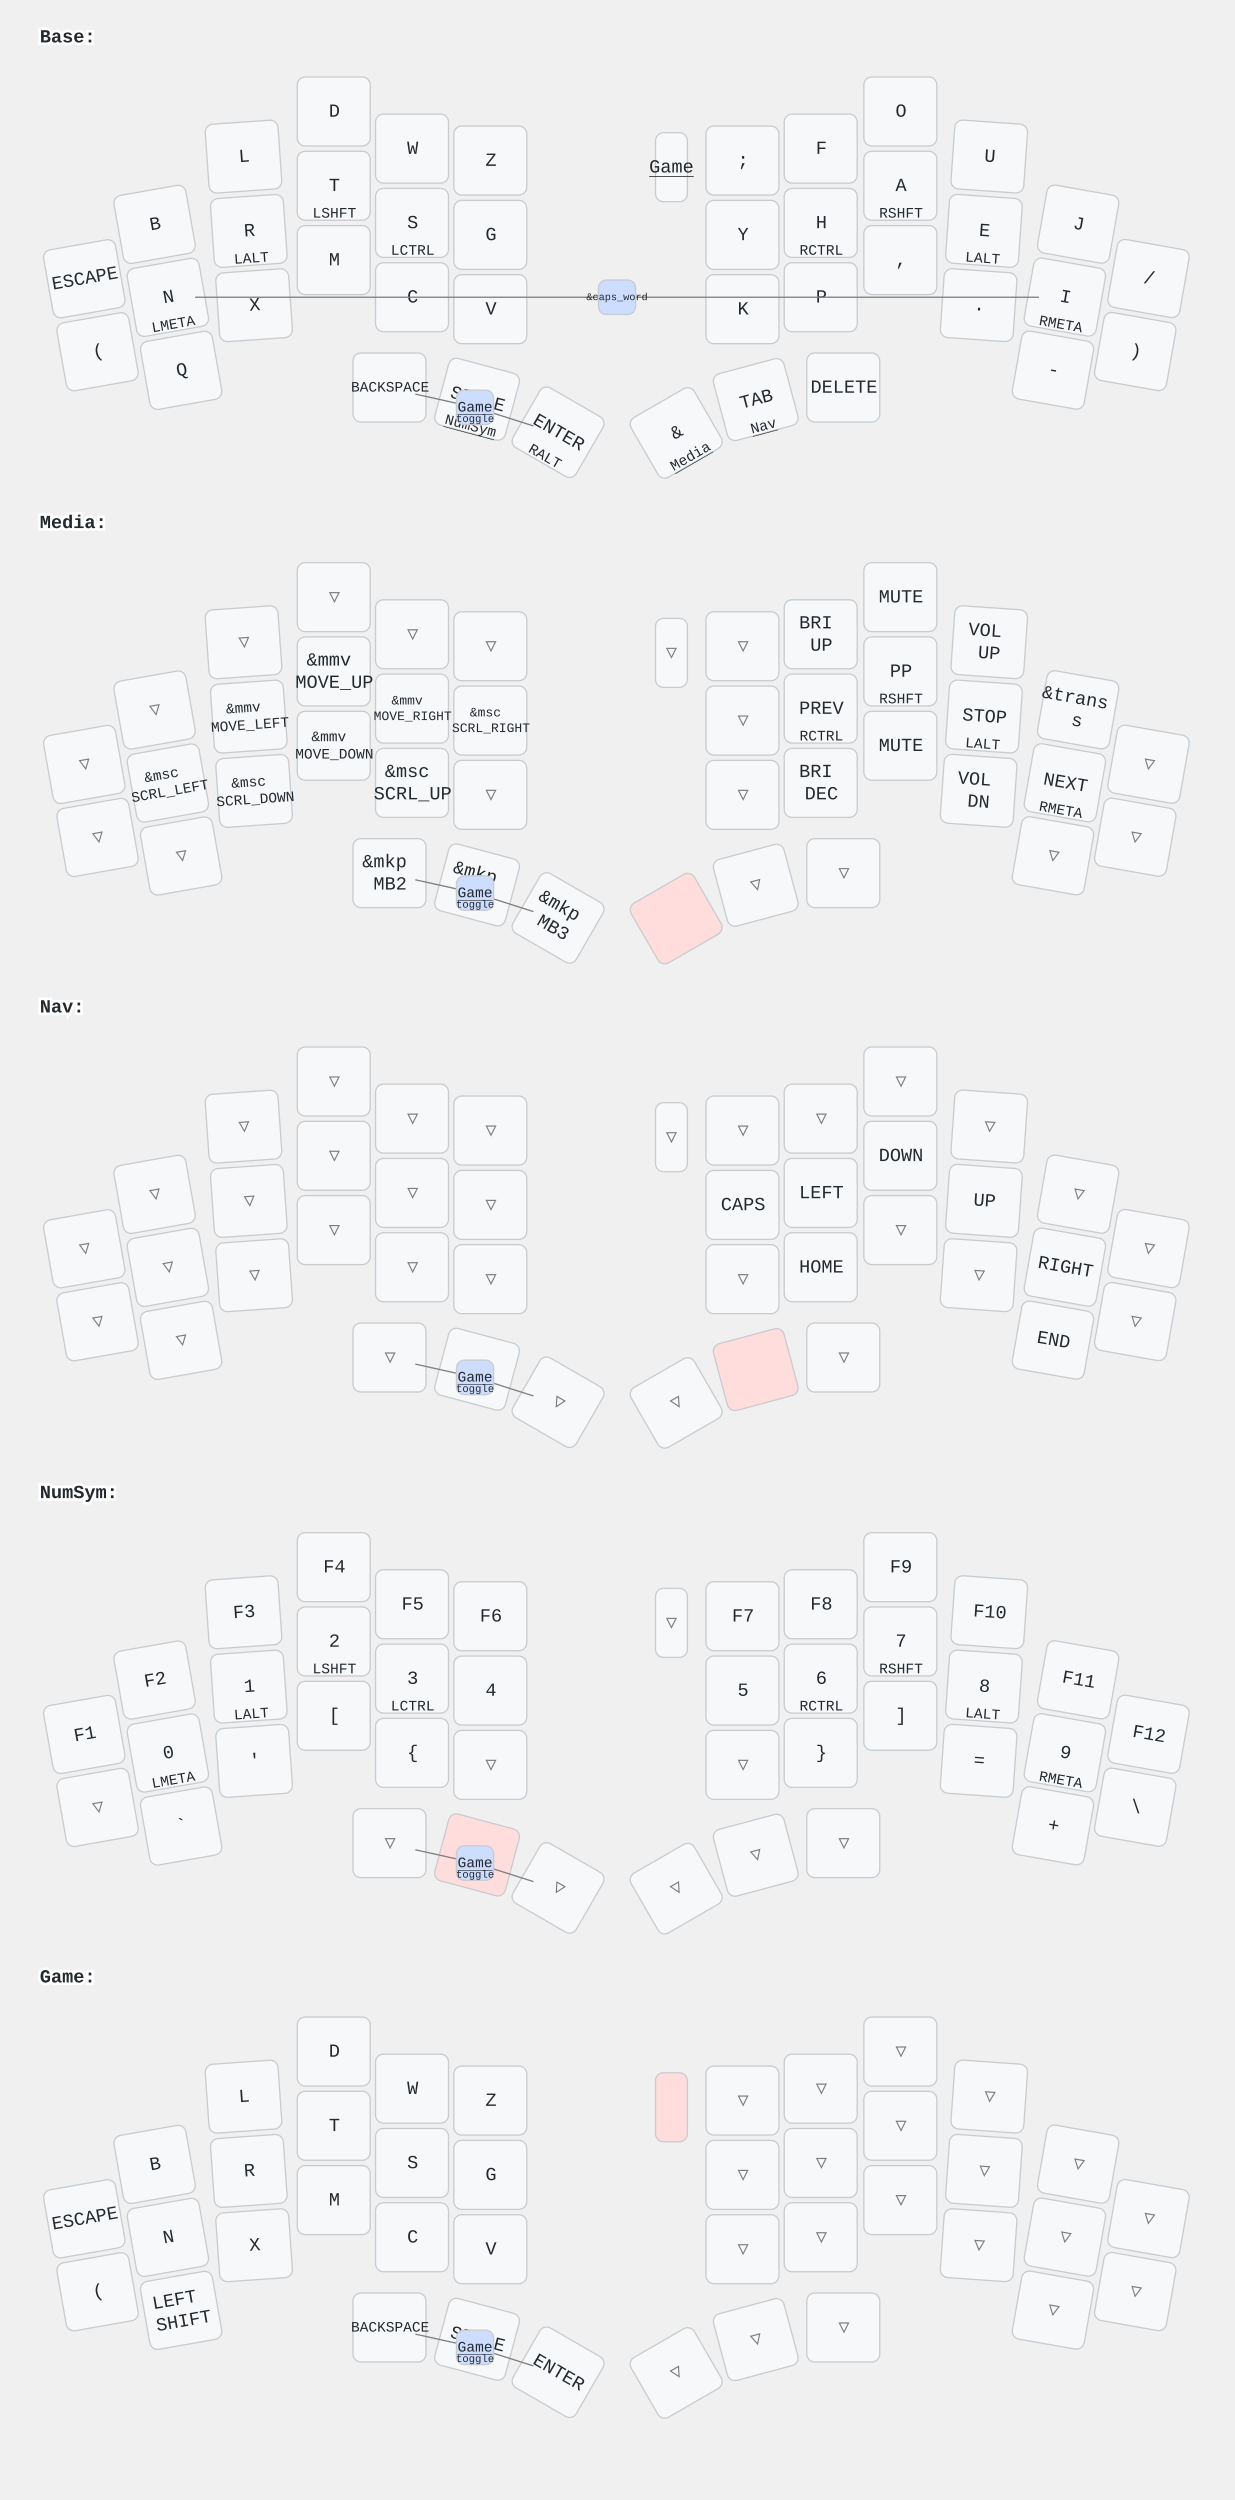
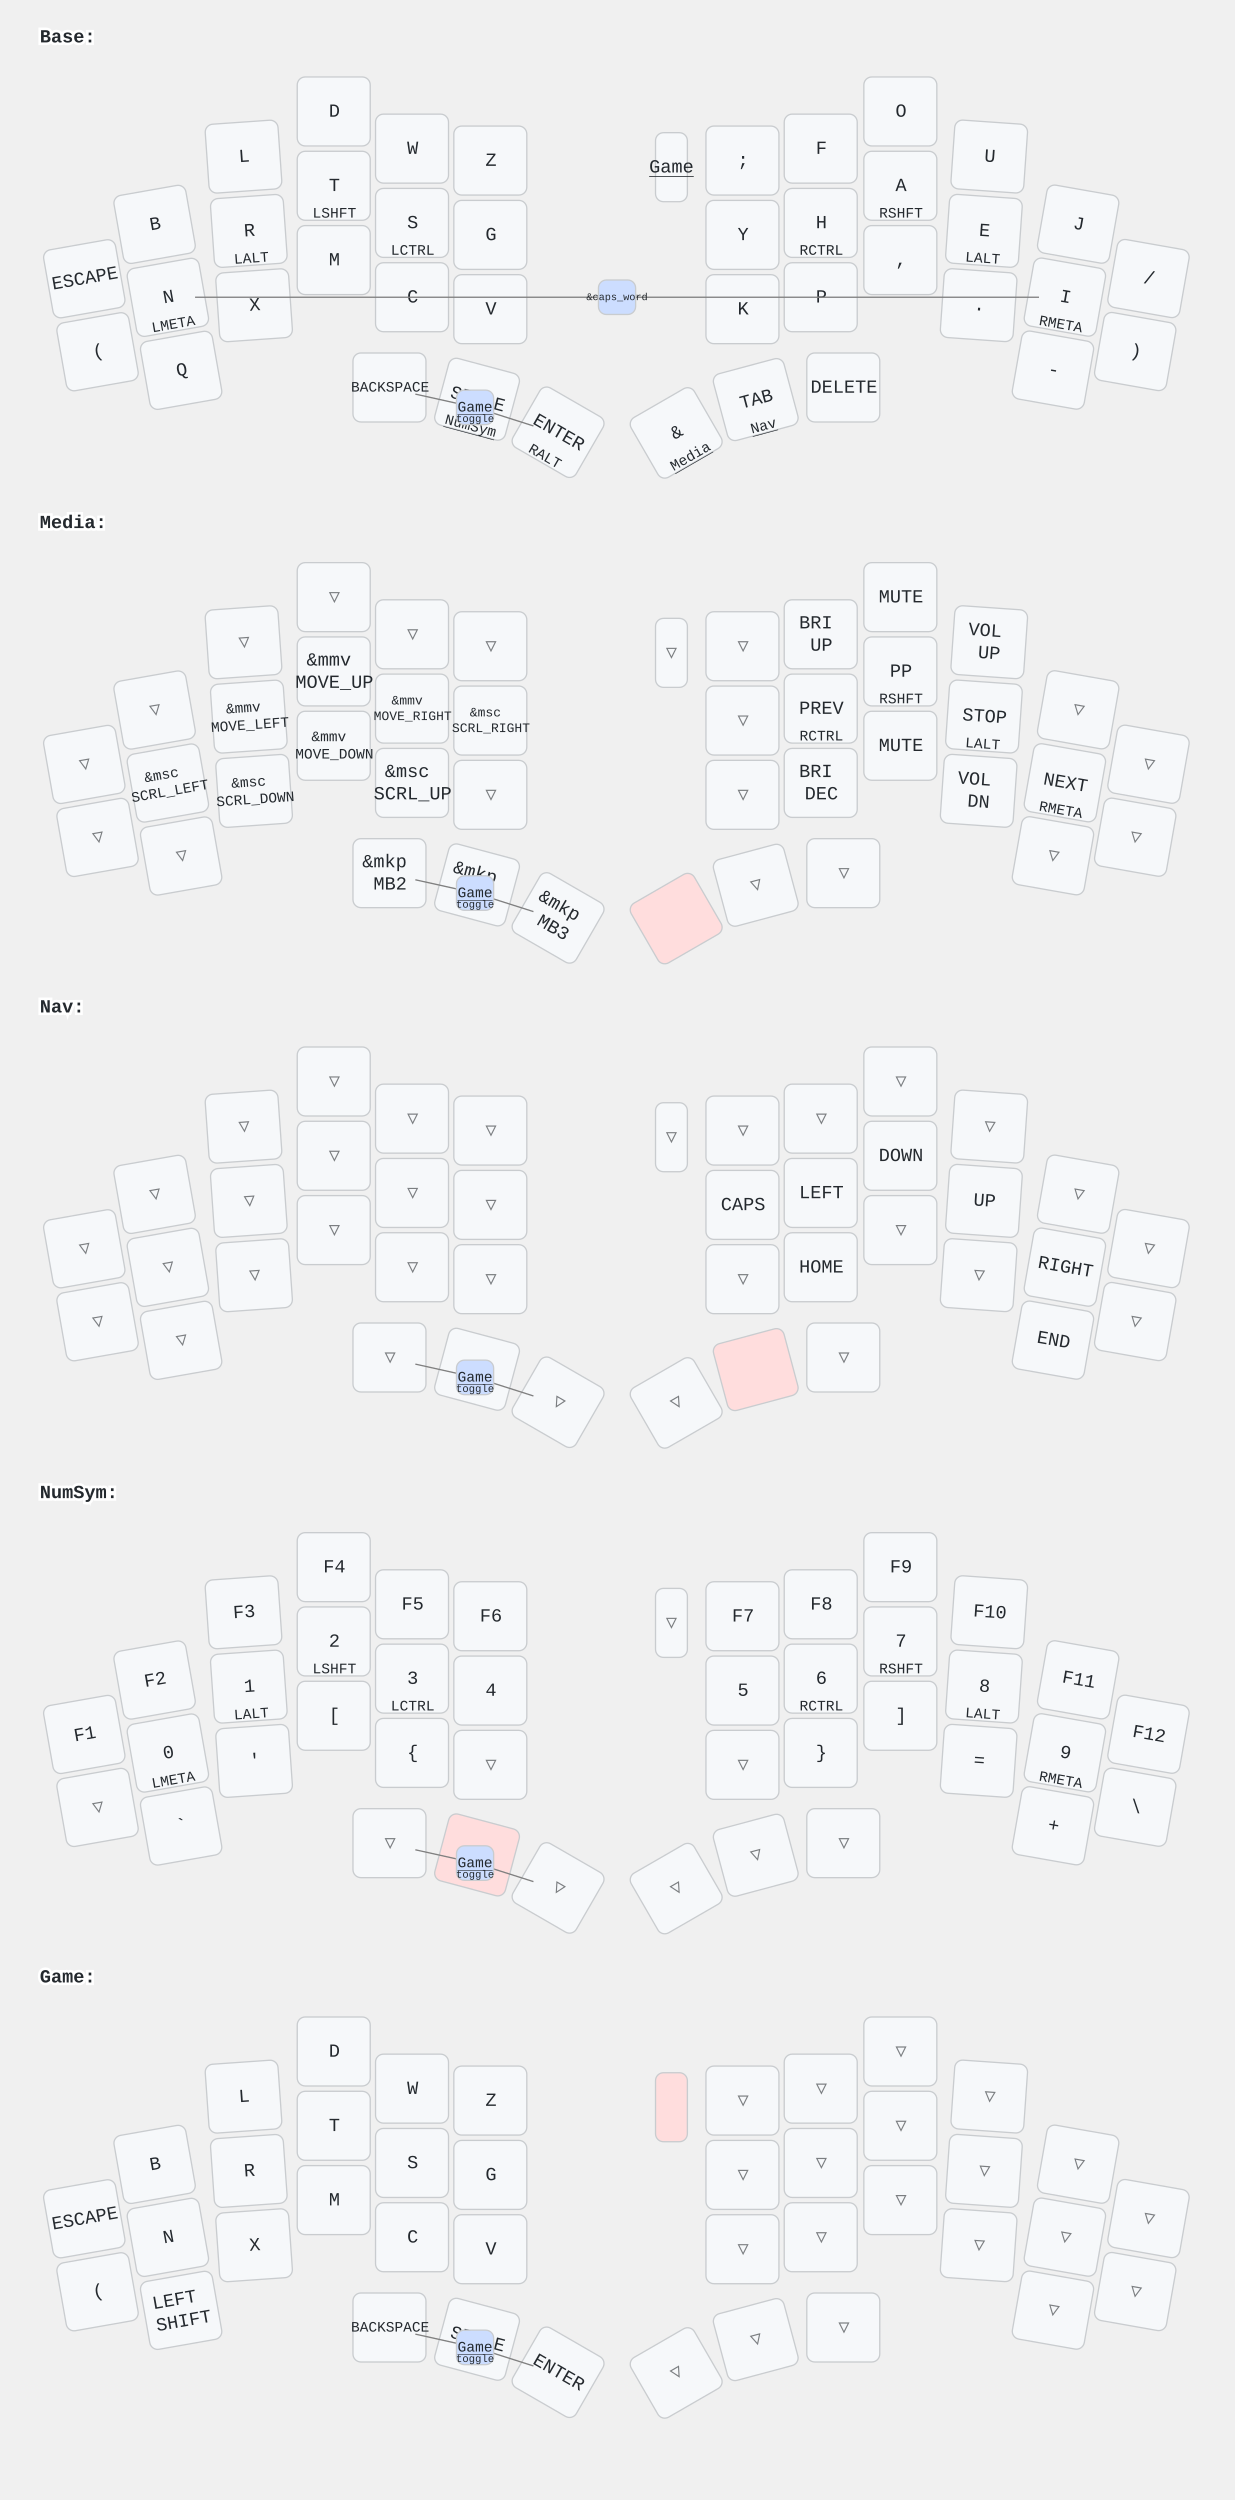
<svg xmlns="http://www.w3.org/2000/svg" width="930" height="1884" viewBox="0 0 930 1884" class="keymap">
  <style>/* inherit to force styles through use tags */
svg path {
    fill: inherit;
}

/* font and background color specifications */
svg.keymap {
    font-family: SFMono-Regular,Consolas,Liberation Mono,Menlo,monospace;
    font-size: 14px;
    font-kerning: normal;
    text-rendering: optimizeLegibility;
    fill: #24292e;
}

/* default key styling */
rect.key {
    fill: #f6f8fa;
}

rect.key, rect.combo {
    stroke: #c9cccf;
    stroke-width: 1;
}

/* default key side styling, only used is draw_key_sides is set */
rect.side {
    filter: brightness(90%);
}

/* color accent for combo boxes */
rect.combo, rect.combo-separate {
    fill: #cdf;
}

/* color accent for held keys */
rect.held, rect.combo.held {
    fill: #fdd;
}

/* color accent for ghost (optional) keys */
rect.ghost, rect.combo.ghost {
    stroke-dasharray: 4, 4;
    stroke-width: 2;
}

text {
    text-anchor: middle;
    dominant-baseline: middle;
}

/* styling for layer labels */
text.label {
    font-weight: bold;
    text-anchor: start;
    stroke: white;
    stroke-width: 4;
    paint-order: stroke;
}

/* styling for optional footer */
text.footer {
    text-anchor: end;
    dominant-baseline: auto;
    stroke: white;
    stroke-width: 4;
    paint-order: stroke;
}

/* styling for combo tap, and key non-tap label text */
text.combo, text.hold, text.shifted, text.left, text.right, text.tl, text.tr, text.bl, text.br {
    font-size: 11px;
}

text.hold, text.bl, text.br {
    text-anchor: middle;
    dominant-baseline: auto;
}

text.shifted, text.tl, text.tr {
    text-anchor: middle;
    dominant-baseline: hanging;
}

text.left, text.tl, text.bl {
    text-anchor: start;
}

text.right, text.tr, text.br {
    text-anchor: end;
}

text.layer-activator {
    text-decoration: underline;
}

/* styling for hold/shifted label text in combo box */
text.combo.hold, text.combo.shifted, text.combo.left, text.combo.right {
    font-size: 8px;
}

/* lighter symbol for transparent keys */
text.trans {
    fill: #7b7e81;
}

/* styling for combo dendrons */
path.combo {
    stroke-width: 1;
    stroke: gray;
    fill: none;
}

/* Start Tabler Icons Cleanup */
/* cannot use height/width with glyphs */
.icon-tabler &gt; path {
    fill: inherit;
    stroke: inherit;
    stroke-width: 2;
}
/* hide tabler's default box */
.icon-tabler &gt; path[stroke="none"][fill="none"] {
    visibility: hidden;
}
/* End Tabler Icons Cleanup */
</style>
  <g transform="translate(30, 0)" class="layer-Base">
    <text x="0" y="28" class="label" id="Base">Base:</text>
    <g transform="translate(0, 56)">
      <g transform="translate(87, 113) rotate(-10.0)" class="key keypos-0">
        <rect rx="6" ry="6" x="-28" y="-26" width="55" height="52" class="key" />
        <text x="0" y="0" class="key tap">B</text>
      </g>
      <g transform="translate(154, 62) rotate(-4.0)" class="key keypos-1">
        <rect rx="6" ry="6" x="-28" y="-26" width="55" height="52" class="key" />
        <text x="0" y="0" class="key tap">L</text>
      </g>
      <g transform="translate(222, 28)" class="key keypos-2">
        <rect rx="6" ry="6" x="-28" y="-26" width="55" height="52" class="key" />
        <text x="0" y="0" class="key tap">D</text>
      </g>
      <g transform="translate(281, 56)" class="key keypos-3">
        <rect rx="6" ry="6" x="-28" y="-26" width="55" height="52" class="key" />
        <text x="0" y="0" class="key tap">W</text>
      </g>
      <g transform="translate(340, 65)" class="key keypos-4">
        <rect rx="6" ry="6" x="-28" y="-26" width="55" height="52" class="key" />
        <text x="0" y="0" class="key tap">Z</text>
      </g>
      <g transform="translate(530, 65)" class="key keypos-5">
        <rect rx="6" ry="6" x="-28" y="-26" width="55" height="52" class="key" />
        <text x="0" y="0" class="key tap">;</text>
      </g>
      <g transform="translate(589, 56)" class="key keypos-6">
        <rect rx="6" ry="6" x="-28" y="-26" width="55" height="52" class="key" />
        <text x="0" y="0" class="key tap">F</text>
      </g>
      <g transform="translate(649, 28)" class="key keypos-7">
        <rect rx="6" ry="6" x="-28" y="-26" width="55" height="52" class="key" />
        <text x="0" y="0" class="key tap">O</text>
      </g>
      <g transform="translate(716, 62) rotate(4.0)" class="key keypos-8">
        <rect rx="6" ry="6" x="-28" y="-26" width="55" height="52" class="key" />
        <text x="0" y="0" class="key tap">U</text>
      </g>
      <g transform="translate(783, 113) rotate(10.0)" class="key keypos-9">
        <rect rx="6" ry="6" x="-28" y="-26" width="55" height="52" class="key" />
        <text x="0" y="0" class="key tap">J</text>
      </g>
      <g transform="translate(476, 70)" class="key keypos-10">
        <rect rx="6" ry="6" x="-12" y="-26" width="24" height="52" class="key" />
        <a href="#Game">
          <text x="0" y="0" class="key tap layer-activator">Game</text>
        </a>
      </g>
      <g transform="translate(34, 154) rotate(-10.0)" class="key keypos-11">
        <rect rx="6" ry="6" x="-28" y="-26" width="55" height="52" class="key" />
        <text x="0" y="0" class="key tap">ESCAPE</text>
      </g>
      <g transform="translate(97, 168) rotate(-10.0)" class="key keypos-12">
        <rect rx="6" ry="6" x="-28" y="-26" width="55" height="52" class="key" />
        <text x="0" y="0" class="key tap">N</text>
        <text x="0" y="24" class="key hold">LMETA</text>
      </g>
      <g transform="translate(158, 118) rotate(-4.0)" class="key keypos-13">
        <rect rx="6" ry="6" x="-28" y="-26" width="55" height="52" class="key" />
        <text x="0" y="0" class="key tap">R</text>
        <text x="0" y="24" class="key hold">LALT</text>
      </g>
      <g transform="translate(222, 84)" class="key keypos-14">
        <rect rx="6" ry="6" x="-28" y="-26" width="55" height="52" class="key" />
        <text x="0" y="0" class="key tap">T</text>
        <text x="0" y="24" class="key hold">LSHFT</text>
      </g>
      <g transform="translate(281, 112)" class="key keypos-15">
        <rect rx="6" ry="6" x="-28" y="-26" width="55" height="52" class="key" />
        <text x="0" y="0" class="key tap">S</text>
        <text x="0" y="24" class="key hold">LCTRL</text>
      </g>
      <g transform="translate(340, 121)" class="key keypos-16">
        <rect rx="6" ry="6" x="-28" y="-26" width="55" height="52" class="key" />
        <text x="0" y="0" class="key tap">G</text>
      </g>
      <g transform="translate(530, 121)" class="key keypos-17">
        <rect rx="6" ry="6" x="-28" y="-26" width="55" height="52" class="key" />
        <text x="0" y="0" class="key tap">Y</text>
      </g>
      <g transform="translate(589, 112)" class="key keypos-18">
        <rect rx="6" ry="6" x="-28" y="-26" width="55" height="52" class="key" />
        <text x="0" y="0" class="key tap">H</text>
        <text x="0" y="24" class="key hold">RCTRL</text>
      </g>
      <g transform="translate(649, 84)" class="key keypos-19">
        <rect rx="6" ry="6" x="-28" y="-26" width="55" height="52" class="key" />
        <text x="0" y="0" class="key tap">A</text>
        <text x="0" y="24" class="key hold">RSHFT</text>
      </g>
      <g transform="translate(712, 118) rotate(4.0)" class="key keypos-20">
        <rect rx="6" ry="6" x="-28" y="-26" width="55" height="52" class="key" />
        <text x="0" y="0" class="key tap">E</text>
        <text x="0" y="24" class="key hold">LALT</text>
      </g>
      <g transform="translate(773, 168) rotate(10.0)" class="key keypos-21">
        <rect rx="6" ry="6" x="-28" y="-26" width="55" height="52" class="key" />
        <text x="0" y="0" class="key tap">I</text>
        <text x="0" y="24" class="key hold">RMETA</text>
      </g>
      <g transform="translate(836, 154) rotate(10.0)" class="key keypos-22">
        <rect rx="6" ry="6" x="-28" y="-26" width="55" height="52" class="key" />
        <text x="0" y="0" class="key tap">/</text>
      </g>
      <g transform="translate(44, 209) rotate(-10.0)" class="key keypos-23">
        <rect rx="6" ry="6" x="-28" y="-26" width="55" height="52" class="key" />
        <text x="0" y="0" class="key tap">(</text>
      </g>
      <g transform="translate(107, 223) rotate(-10.0)" class="key keypos-24">
        <rect rx="6" ry="6" x="-28" y="-26" width="55" height="52" class="key" />
        <text x="0" y="0" class="key tap">Q</text>
      </g>
      <g transform="translate(162, 174) rotate(-4.0)" class="key keypos-25">
        <rect rx="6" ry="6" x="-28" y="-26" width="55" height="52" class="key" />
        <text x="0" y="0" class="key tap">X</text>
      </g>
      <g transform="translate(222, 140)" class="key keypos-26">
        <rect rx="6" ry="6" x="-28" y="-26" width="55" height="52" class="key" />
        <text x="0" y="0" class="key tap">M</text>
      </g>
      <g transform="translate(281, 168)" class="key keypos-27">
        <rect rx="6" ry="6" x="-28" y="-26" width="55" height="52" class="key" />
        <text x="0" y="0" class="key tap">C</text>
      </g>
      <g transform="translate(340, 177)" class="key keypos-28">
        <rect rx="6" ry="6" x="-28" y="-26" width="55" height="52" class="key" />
        <text x="0" y="0" class="key tap">V</text>
      </g>
      <g transform="translate(530, 177)" class="key keypos-29">
        <rect rx="6" ry="6" x="-28" y="-26" width="55" height="52" class="key" />
        <text x="0" y="0" class="key tap">K</text>
      </g>
      <g transform="translate(589, 168)" class="key keypos-30">
        <rect rx="6" ry="6" x="-28" y="-26" width="55" height="52" class="key" />
        <text x="0" y="0" class="key tap">P</text>
      </g>
      <g transform="translate(649, 140)" class="key keypos-31">
        <rect rx="6" ry="6" x="-28" y="-26" width="55" height="52" class="key" />
        <text x="0" y="0" class="key tap">,</text>
      </g>
      <g transform="translate(708, 174) rotate(4.0)" class="key keypos-32">
        <rect rx="6" ry="6" x="-28" y="-26" width="55" height="52" class="key" />
        <text x="0" y="0" class="key tap">.</text>
      </g>
      <g transform="translate(764, 223) rotate(10.0)" class="key keypos-33">
        <rect rx="6" ry="6" x="-28" y="-26" width="55" height="52" class="key" />
        <text x="0" y="0" class="key tap">-</text>
      </g>
      <g transform="translate(826, 209) rotate(10.0)" class="key keypos-34">
        <rect rx="6" ry="6" x="-28" y="-26" width="55" height="52" class="key" />
        <text x="0" y="0" class="key tap">)</text>
      </g>
      <g transform="translate(264, 236)" class="key keypos-35">
        <rect rx="6" ry="6" x="-28" y="-26" width="55" height="52" class="key" />
        <text x="0" y="0" class="key tap">
          <tspan style="font-size: 78%">BACKSPACE</tspan>
        </text>
      </g>
      <g transform="translate(330, 245) rotate(15.0)" class="key keypos-36">
        <rect rx="6" ry="6" x="-28" y="-26" width="55" height="52" class="key" />
        <text x="0" y="0" class="key tap">SPACE</text>
        <a href="#NumSym">
          <text x="0" y="24" class="key hold layer-activator">NumSym</text>
        </a>
      </g>
      <g transform="translate(391, 270) rotate(30.0)" class="key keypos-37">
        <rect rx="6" ry="6" x="-28" y="-26" width="55" height="52" class="key" />
        <text x="0" y="0" class="key tap">ENTER</text>
        <text x="0" y="24" class="key hold">RALT</text>
      </g>
      <g transform="translate(480, 270) rotate(-30.0)" class="key keypos-38">
        <rect rx="6" ry="6" x="-28" y="-26" width="55" height="52" class="key" />
        <text x="0" y="0" class="key tap">&amp;</text>
        <a href="#Media">
          <text x="0" y="24" class="key hold layer-activator">Media</text>
        </a>
      </g>
      <g transform="translate(540, 245) rotate(-15.0)" class="key keypos-39">
        <rect rx="6" ry="6" x="-28" y="-26" width="55" height="52" class="key" />
        <text x="0" y="0" class="key tap">TAB</text>
        <a href="#Nav">
          <text x="0" y="24" class="key hold layer-activator">Nav</text>
        </a>
      </g>
      <g transform="translate(606, 236)" class="key keypos-40">
        <rect rx="6" ry="6" x="-28" y="-26" width="55" height="52" class="key" />
        <text x="0" y="0" class="key tap">DELETE</text>
      </g>
      <g class="combo combopos-0">
        <path d="M435,168 l-318,0" class="combo" />
        <path d="M435,168 l318,0" class="combo" />
        <rect rx="6" ry="6" x="421" y="155" width="28" height="26" class="combo" />
        <text x="435" y="168" class="combo tap">
          <tspan style="font-size: 70%">&amp;caps_word</tspan>
        </text>
      </g>
      <g class="combo combopos-1">
        <path d="M328,251 l-45,-10" class="combo" />
        <path d="M328,251 l44,14" class="combo" />
        <rect rx="6" ry="6" x="314" y="238" width="28" height="26" class="combo" />
        <a href="#Game">
          <text x="328" y="251" class="combo tap layer-activator">Game</text>
        </a>
        <text x="328" y="262" class="combo hold">toggle</text>
      </g>
    </g>
  </g>
  <g transform="translate(30, 366)" class="layer-Media">
    <text x="0" y="28" class="label" id="Media">Media:</text>
    <g transform="translate(0, 56)">
      <g transform="translate(87, 113) rotate(-10.0)" class="key trans keypos-0">
        <rect rx="6" ry="6" x="-28" y="-26" width="55" height="52" class="key trans" />
        <text x="0" y="0" class="key trans tap">▽</text>
      </g>
      <g transform="translate(154, 62) rotate(-4.0)" class="key trans keypos-1">
        <rect rx="6" ry="6" x="-28" y="-26" width="55" height="52" class="key trans" />
        <text x="0" y="0" class="key trans tap">▽</text>
      </g>
      <g transform="translate(222, 28)" class="key trans keypos-2">
        <rect rx="6" ry="6" x="-28" y="-26" width="55" height="52" class="key trans" />
        <text x="0" y="0" class="key trans tap">▽</text>
      </g>
      <g transform="translate(281, 56)" class="key trans keypos-3">
        <rect rx="6" ry="6" x="-28" y="-26" width="55" height="52" class="key trans" />
        <text x="0" y="0" class="key trans tap">▽</text>
      </g>
      <g transform="translate(340, 65)" class="key trans keypos-4">
        <rect rx="6" ry="6" x="-28" y="-26" width="55" height="52" class="key trans" />
        <text x="0" y="0" class="key trans tap">▽</text>
      </g>
      <g transform="translate(530, 65)" class="key trans keypos-5">
        <rect rx="6" ry="6" x="-28" y="-26" width="55" height="52" class="key trans" />
        <text x="0" y="0" class="key trans tap">▽</text>
      </g>
      <g transform="translate(589, 56)" class="key keypos-6">
        <rect rx="6" ry="6" x="-28" y="-26" width="55" height="52" class="key" />
        <text x="0" y="0" class="key tap">
          <tspan x="0" dy="-0.6em">BRI</tspan>
          <tspan x="0" dy="1.2em">UP</tspan>
        </text>
      </g>
      <g transform="translate(649, 28)" class="key keypos-7">
        <rect rx="6" ry="6" x="-28" y="-26" width="55" height="52" class="key" />
        <text x="0" y="0" class="key tap">MUTE</text>
      </g>
      <g transform="translate(716, 62) rotate(4.0)" class="key keypos-8">
        <rect rx="6" ry="6" x="-28" y="-26" width="55" height="52" class="key" />
        <text x="0" y="0" class="key tap">
          <tspan x="0" dy="-0.6em">VOL</tspan>
          <tspan x="0" dy="1.2em">UP</tspan>
        </text>
      </g>
-       <g transform="translate(783, 113) rotate(10.0)" class="key keypos-9">
-         <rect rx="6" ry="6" x="-28" y="-26" width="55" height="52" class="key" />
-         <text x="0" y="0" class="key tap">
-           <tspan x="0" dy="-0.6em">&amp;trans</tspan>
-           <tspan x="0" dy="1.2em">s</tspan>
-         </text>
+       <g transform="translate(783, 113) rotate(10.0)" class="key trans keypos-9">
+         <rect rx="6" ry="6" x="-28" y="-26" width="55" height="52" class="key trans" />
+         <text x="0" y="0" class="key trans tap">▽</text>
      </g>
      <g transform="translate(476, 70)" class="key trans keypos-10">
        <rect rx="6" ry="6" x="-12" y="-26" width="24" height="52" class="key trans" />
        <text x="0" y="0" class="key trans tap">▽</text>
      </g>
      <g transform="translate(34, 154) rotate(-10.0)" class="key trans keypos-11">
        <rect rx="6" ry="6" x="-28" y="-26" width="55" height="52" class="key trans" />
        <text x="0" y="0" class="key trans tap">▽</text>
      </g>
      <g transform="translate(97, 168) rotate(-10.0)" class="key keypos-12">
        <rect rx="6" ry="6" x="-28" y="-26" width="55" height="52" class="key" />
        <text x="0" y="0" class="key tap">
          <tspan x="0" dy="-0.6em" style="font-size: 78%">&amp;msc</tspan>
          <tspan x="0" dy="1.2em" style="font-size: 78%">SCRL_LEFT</tspan>
        </text>
      </g>
      <g transform="translate(158, 118) rotate(-4.0)" class="key keypos-13">
        <rect rx="6" ry="6" x="-28" y="-26" width="55" height="52" class="key" />
        <text x="0" y="0" class="key tap">
          <tspan x="0" dy="-0.6em" style="font-size: 78%">&amp;mmv</tspan>
          <tspan x="0" dy="1.2em" style="font-size: 78%">MOVE_LEFT</tspan>
        </text>
      </g>
      <g transform="translate(222, 84)" class="key keypos-14">
        <rect rx="6" ry="6" x="-28" y="-26" width="55" height="52" class="key" />
        <text x="0" y="0" class="key tap">
          <tspan x="0" dy="-0.6em">&amp;mmv</tspan>
          <tspan x="0" dy="1.2em">MOVE_UP</tspan>
        </text>
      </g>
      <g transform="translate(281, 112)" class="key keypos-15">
        <rect rx="6" ry="6" x="-28" y="-26" width="55" height="52" class="key" />
        <text x="0" y="0" class="key tap">
          <tspan x="0" dy="-0.6em" style="font-size: 70%">&amp;mmv</tspan>
          <tspan x="0" dy="1.2em" style="font-size: 70%">MOVE_RIGHT</tspan>
        </text>
      </g>
      <g transform="translate(340, 121)" class="key keypos-16">
        <rect rx="6" ry="6" x="-28" y="-26" width="55" height="52" class="key" />
        <text x="0" y="0" class="key tap">
          <tspan x="0" dy="-0.6em" style="font-size: 70%">&amp;msc</tspan>
          <tspan x="0" dy="1.2em" style="font-size: 70%">SCRL_RIGHT</tspan>
        </text>
      </g>
      <g transform="translate(530, 121)" class="key trans keypos-17">
        <rect rx="6" ry="6" x="-28" y="-26" width="55" height="52" class="key trans" />
        <text x="0" y="0" class="key trans tap">▽</text>
      </g>
      <g transform="translate(589, 112)" class="key keypos-18">
        <rect rx="6" ry="6" x="-28" y="-26" width="55" height="52" class="key" />
        <text x="0" y="0" class="key tap">PREV</text>
        <text x="0" y="24" class="key hold">RCTRL</text>
      </g>
      <g transform="translate(649, 84)" class="key keypos-19">
        <rect rx="6" ry="6" x="-28" y="-26" width="55" height="52" class="key" />
        <text x="0" y="0" class="key tap">PP</text>
        <text x="0" y="24" class="key hold">RSHFT</text>
      </g>
      <g transform="translate(712, 118) rotate(4.0)" class="key keypos-20">
        <rect rx="6" ry="6" x="-28" y="-26" width="55" height="52" class="key" />
        <text x="0" y="0" class="key tap">STOP</text>
        <text x="0" y="24" class="key hold">LALT</text>
      </g>
      <g transform="translate(773, 168) rotate(10.0)" class="key keypos-21">
        <rect rx="6" ry="6" x="-28" y="-26" width="55" height="52" class="key" />
        <text x="0" y="0" class="key tap">NEXT</text>
        <text x="0" y="24" class="key hold">RMETA</text>
      </g>
      <g transform="translate(836, 154) rotate(10.0)" class="key trans keypos-22">
        <rect rx="6" ry="6" x="-28" y="-26" width="55" height="52" class="key trans" />
        <text x="0" y="0" class="key trans tap">▽</text>
      </g>
      <g transform="translate(44, 209) rotate(-10.0)" class="key trans keypos-23">
        <rect rx="6" ry="6" x="-28" y="-26" width="55" height="52" class="key trans" />
        <text x="0" y="0" class="key trans tap">▽</text>
      </g>
      <g transform="translate(107, 223) rotate(-10.0)" class="key trans keypos-24">
        <rect rx="6" ry="6" x="-28" y="-26" width="55" height="52" class="key trans" />
        <text x="0" y="0" class="key trans tap">▽</text>
      </g>
      <g transform="translate(162, 174) rotate(-4.0)" class="key keypos-25">
        <rect rx="6" ry="6" x="-28" y="-26" width="55" height="52" class="key" />
        <text x="0" y="0" class="key tap">
          <tspan x="0" dy="-0.6em" style="font-size: 78%">&amp;msc</tspan>
          <tspan x="0" dy="1.2em" style="font-size: 78%">SCRL_DOWN</tspan>
        </text>
      </g>
      <g transform="translate(222, 140)" class="key keypos-26">
        <rect rx="6" ry="6" x="-28" y="-26" width="55" height="52" class="key" />
        <text x="0" y="0" class="key tap">
          <tspan x="0" dy="-0.6em" style="font-size: 78%">&amp;mmv</tspan>
          <tspan x="0" dy="1.2em" style="font-size: 78%">MOVE_DOWN</tspan>
        </text>
      </g>
      <g transform="translate(281, 168)" class="key keypos-27">
        <rect rx="6" ry="6" x="-28" y="-26" width="55" height="52" class="key" />
        <text x="0" y="0" class="key tap">
          <tspan x="0" dy="-0.6em">&amp;msc</tspan>
          <tspan x="0" dy="1.2em">SCRL_UP</tspan>
        </text>
      </g>
      <g transform="translate(340, 177)" class="key trans keypos-28">
        <rect rx="6" ry="6" x="-28" y="-26" width="55" height="52" class="key trans" />
        <text x="0" y="0" class="key trans tap">▽</text>
      </g>
      <g transform="translate(530, 177)" class="key trans keypos-29">
        <rect rx="6" ry="6" x="-28" y="-26" width="55" height="52" class="key trans" />
        <text x="0" y="0" class="key trans tap">▽</text>
      </g>
      <g transform="translate(589, 168)" class="key keypos-30">
        <rect rx="6" ry="6" x="-28" y="-26" width="55" height="52" class="key" />
        <text x="0" y="0" class="key tap">
          <tspan x="0" dy="-0.6em">BRI</tspan>
          <tspan x="0" dy="1.2em">DEC</tspan>
        </text>
      </g>
      <g transform="translate(649, 140)" class="key keypos-31">
        <rect rx="6" ry="6" x="-28" y="-26" width="55" height="52" class="key" />
        <text x="0" y="0" class="key tap">MUTE</text>
      </g>
      <g transform="translate(708, 174) rotate(4.0)" class="key keypos-32">
        <rect rx="6" ry="6" x="-28" y="-26" width="55" height="52" class="key" />
        <text x="0" y="0" class="key tap">
          <tspan x="0" dy="-0.6em">VOL</tspan>
          <tspan x="0" dy="1.2em">DN</tspan>
        </text>
      </g>
      <g transform="translate(764, 223) rotate(10.0)" class="key trans keypos-33">
        <rect rx="6" ry="6" x="-28" y="-26" width="55" height="52" class="key trans" />
        <text x="0" y="0" class="key trans tap">▽</text>
      </g>
      <g transform="translate(826, 209) rotate(10.0)" class="key trans keypos-34">
        <rect rx="6" ry="6" x="-28" y="-26" width="55" height="52" class="key trans" />
        <text x="0" y="0" class="key trans tap">▽</text>
      </g>
      <g transform="translate(264, 236)" class="key keypos-35">
        <rect rx="6" ry="6" x="-28" y="-26" width="55" height="52" class="key" />
        <text x="0" y="0" class="key tap">
          <tspan x="0" dy="-0.6em">&amp;mkp</tspan>
          <tspan x="0" dy="1.2em">MB2</tspan>
        </text>
      </g>
      <g transform="translate(330, 245) rotate(15.0)" class="key keypos-36">
        <rect rx="6" ry="6" x="-28" y="-26" width="55" height="52" class="key" />
        <text x="0" y="0" class="key tap">
          <tspan x="0" dy="-0.6em">&amp;mkp</tspan>
          <tspan x="0" dy="1.2em">MB1</tspan>
        </text>
      </g>
      <g transform="translate(391, 270) rotate(30.0)" class="key keypos-37">
        <rect rx="6" ry="6" x="-28" y="-26" width="55" height="52" class="key" />
        <text x="0" y="0" class="key tap">
          <tspan x="0" dy="-0.6em">&amp;mkp</tspan>
          <tspan x="0" dy="1.2em">MB3</tspan>
        </text>
      </g>
      <g transform="translate(480, 270) rotate(-30.0)" class="key held keypos-38">
        <rect rx="6" ry="6" x="-28" y="-26" width="55" height="52" class="key held" />
      </g>
      <g transform="translate(540, 245) rotate(-15.0)" class="key trans keypos-39">
        <rect rx="6" ry="6" x="-28" y="-26" width="55" height="52" class="key trans" />
        <text x="0" y="0" class="key trans tap">▽</text>
      </g>
      <g transform="translate(606, 236)" class="key trans keypos-40">
        <rect rx="6" ry="6" x="-28" y="-26" width="55" height="52" class="key trans" />
        <text x="0" y="0" class="key trans tap">▽</text>
      </g>
      <g class="combo combopos-0">
        <path d="M328,251 l-45,-10" class="combo" />
        <path d="M328,251 l44,14" class="combo" />
        <rect rx="6" ry="6" x="314" y="238" width="28" height="26" class="combo" />
        <a href="#Game">
          <text x="328" y="251" class="combo tap layer-activator">Game</text>
        </a>
        <text x="328" y="262" class="combo hold">toggle</text>
      </g>
    </g>
  </g>
  <g transform="translate(30, 731)" class="layer-Nav">
    <text x="0" y="28" class="label" id="Nav">Nav:</text>
    <g transform="translate(0, 56)">
      <g transform="translate(87, 113) rotate(-10.0)" class="key trans keypos-0">
        <rect rx="6" ry="6" x="-28" y="-26" width="55" height="52" class="key trans" />
        <text x="0" y="0" class="key trans tap">▽</text>
      </g>
      <g transform="translate(154, 62) rotate(-4.0)" class="key trans keypos-1">
        <rect rx="6" ry="6" x="-28" y="-26" width="55" height="52" class="key trans" />
        <text x="0" y="0" class="key trans tap">▽</text>
      </g>
      <g transform="translate(222, 28)" class="key trans keypos-2">
        <rect rx="6" ry="6" x="-28" y="-26" width="55" height="52" class="key trans" />
        <text x="0" y="0" class="key trans tap">▽</text>
      </g>
      <g transform="translate(281, 56)" class="key trans keypos-3">
        <rect rx="6" ry="6" x="-28" y="-26" width="55" height="52" class="key trans" />
        <text x="0" y="0" class="key trans tap">▽</text>
      </g>
      <g transform="translate(340, 65)" class="key trans keypos-4">
        <rect rx="6" ry="6" x="-28" y="-26" width="55" height="52" class="key trans" />
        <text x="0" y="0" class="key trans tap">▽</text>
      </g>
      <g transform="translate(530, 65)" class="key trans keypos-5">
        <rect rx="6" ry="6" x="-28" y="-26" width="55" height="52" class="key trans" />
        <text x="0" y="0" class="key trans tap">▽</text>
      </g>
      <g transform="translate(589, 56)" class="key trans keypos-6">
        <rect rx="6" ry="6" x="-28" y="-26" width="55" height="52" class="key trans" />
        <text x="0" y="0" class="key trans tap">▽</text>
      </g>
      <g transform="translate(649, 28)" class="key trans keypos-7">
        <rect rx="6" ry="6" x="-28" y="-26" width="55" height="52" class="key trans" />
        <text x="0" y="0" class="key trans tap">▽</text>
      </g>
      <g transform="translate(716, 62) rotate(4.0)" class="key trans keypos-8">
        <rect rx="6" ry="6" x="-28" y="-26" width="55" height="52" class="key trans" />
        <text x="0" y="0" class="key trans tap">▽</text>
      </g>
      <g transform="translate(783, 113) rotate(10.0)" class="key trans keypos-9">
        <rect rx="6" ry="6" x="-28" y="-26" width="55" height="52" class="key trans" />
        <text x="0" y="0" class="key trans tap">▽</text>
      </g>
      <g transform="translate(476, 70)" class="key trans keypos-10">
        <rect rx="6" ry="6" x="-12" y="-26" width="24" height="52" class="key trans" />
        <text x="0" y="0" class="key trans tap">▽</text>
      </g>
      <g transform="translate(34, 154) rotate(-10.0)" class="key trans keypos-11">
        <rect rx="6" ry="6" x="-28" y="-26" width="55" height="52" class="key trans" />
        <text x="0" y="0" class="key trans tap">▽</text>
      </g>
      <g transform="translate(97, 168) rotate(-10.0)" class="key trans keypos-12">
        <rect rx="6" ry="6" x="-28" y="-26" width="55" height="52" class="key trans" />
        <text x="0" y="0" class="key trans tap">▽</text>
      </g>
      <g transform="translate(158, 118) rotate(-4.0)" class="key trans keypos-13">
        <rect rx="6" ry="6" x="-28" y="-26" width="55" height="52" class="key trans" />
        <text x="0" y="0" class="key trans tap">▽</text>
      </g>
      <g transform="translate(222, 84)" class="key trans keypos-14">
        <rect rx="6" ry="6" x="-28" y="-26" width="55" height="52" class="key trans" />
        <text x="0" y="0" class="key trans tap">▽</text>
      </g>
      <g transform="translate(281, 112)" class="key trans keypos-15">
        <rect rx="6" ry="6" x="-28" y="-26" width="55" height="52" class="key trans" />
        <text x="0" y="0" class="key trans tap">▽</text>
      </g>
      <g transform="translate(340, 121)" class="key trans keypos-16">
        <rect rx="6" ry="6" x="-28" y="-26" width="55" height="52" class="key trans" />
        <text x="0" y="0" class="key trans tap">▽</text>
      </g>
      <g transform="translate(530, 121)" class="key keypos-17">
        <rect rx="6" ry="6" x="-28" y="-26" width="55" height="52" class="key" />
        <text x="0" y="0" class="key tap">CAPS</text>
      </g>
      <g transform="translate(589, 112)" class="key keypos-18">
        <rect rx="6" ry="6" x="-28" y="-26" width="55" height="52" class="key" />
        <text x="0" y="0" class="key tap">LEFT</text>
      </g>
      <g transform="translate(649, 84)" class="key keypos-19">
        <rect rx="6" ry="6" x="-28" y="-26" width="55" height="52" class="key" />
        <text x="0" y="0" class="key tap">DOWN</text>
      </g>
      <g transform="translate(712, 118) rotate(4.0)" class="key keypos-20">
        <rect rx="6" ry="6" x="-28" y="-26" width="55" height="52" class="key" />
        <text x="0" y="0" class="key tap">UP</text>
      </g>
      <g transform="translate(773, 168) rotate(10.0)" class="key keypos-21">
        <rect rx="6" ry="6" x="-28" y="-26" width="55" height="52" class="key" />
        <text x="0" y="0" class="key tap">RIGHT</text>
      </g>
      <g transform="translate(836, 154) rotate(10.0)" class="key trans keypos-22">
        <rect rx="6" ry="6" x="-28" y="-26" width="55" height="52" class="key trans" />
        <text x="0" y="0" class="key trans tap">▽</text>
      </g>
      <g transform="translate(44, 209) rotate(-10.0)" class="key trans keypos-23">
        <rect rx="6" ry="6" x="-28" y="-26" width="55" height="52" class="key trans" />
        <text x="0" y="0" class="key trans tap">▽</text>
      </g>
      <g transform="translate(107, 223) rotate(-10.0)" class="key trans keypos-24">
        <rect rx="6" ry="6" x="-28" y="-26" width="55" height="52" class="key trans" />
        <text x="0" y="0" class="key trans tap">▽</text>
      </g>
      <g transform="translate(162, 174) rotate(-4.0)" class="key trans keypos-25">
        <rect rx="6" ry="6" x="-28" y="-26" width="55" height="52" class="key trans" />
        <text x="0" y="0" class="key trans tap">▽</text>
      </g>
      <g transform="translate(222, 140)" class="key trans keypos-26">
        <rect rx="6" ry="6" x="-28" y="-26" width="55" height="52" class="key trans" />
        <text x="0" y="0" class="key trans tap">▽</text>
      </g>
      <g transform="translate(281, 168)" class="key trans keypos-27">
        <rect rx="6" ry="6" x="-28" y="-26" width="55" height="52" class="key trans" />
        <text x="0" y="0" class="key trans tap">▽</text>
      </g>
      <g transform="translate(340, 177)" class="key trans keypos-28">
        <rect rx="6" ry="6" x="-28" y="-26" width="55" height="52" class="key trans" />
        <text x="0" y="0" class="key trans tap">▽</text>
      </g>
      <g transform="translate(530, 177)" class="key trans keypos-29">
        <rect rx="6" ry="6" x="-28" y="-26" width="55" height="52" class="key trans" />
        <text x="0" y="0" class="key trans tap">▽</text>
      </g>
      <g transform="translate(589, 168)" class="key keypos-30">
        <rect rx="6" ry="6" x="-28" y="-26" width="55" height="52" class="key" />
        <text x="0" y="0" class="key tap">HOME</text>
      </g>
      <g transform="translate(649, 140)" class="key trans keypos-31">
        <rect rx="6" ry="6" x="-28" y="-26" width="55" height="52" class="key trans" />
        <text x="0" y="0" class="key trans tap">▽</text>
      </g>
      <g transform="translate(708, 174) rotate(4.0)" class="key trans keypos-32">
        <rect rx="6" ry="6" x="-28" y="-26" width="55" height="52" class="key trans" />
        <text x="0" y="0" class="key trans tap">▽</text>
      </g>
      <g transform="translate(764, 223) rotate(10.0)" class="key keypos-33">
        <rect rx="6" ry="6" x="-28" y="-26" width="55" height="52" class="key" />
        <text x="0" y="0" class="key tap">END</text>
      </g>
      <g transform="translate(826, 209) rotate(10.0)" class="key trans keypos-34">
        <rect rx="6" ry="6" x="-28" y="-26" width="55" height="52" class="key trans" />
        <text x="0" y="0" class="key trans tap">▽</text>
      </g>
      <g transform="translate(264, 236)" class="key trans keypos-35">
        <rect rx="6" ry="6" x="-28" y="-26" width="55" height="52" class="key trans" />
        <text x="0" y="0" class="key trans tap">▽</text>
      </g>
      <g transform="translate(330, 245) rotate(15.0)" class="key trans keypos-36">
        <rect rx="6" ry="6" x="-28" y="-26" width="55" height="52" class="key trans" />
        <text x="0" y="0" class="key trans tap">▽</text>
      </g>
      <g transform="translate(391, 270) rotate(30.0)" class="key trans keypos-37">
        <rect rx="6" ry="6" x="-28" y="-26" width="55" height="52" class="key trans" />
        <text x="0" y="0" class="key trans tap">▽</text>
      </g>
      <g transform="translate(480, 270) rotate(-30.0)" class="key trans keypos-38">
        <rect rx="6" ry="6" x="-28" y="-26" width="55" height="52" class="key trans" />
        <text x="0" y="0" class="key trans tap">▽</text>
      </g>
      <g transform="translate(540, 245) rotate(-15.0)" class="key held keypos-39">
        <rect rx="6" ry="6" x="-28" y="-26" width="55" height="52" class="key held" />
      </g>
      <g transform="translate(606, 236)" class="key trans keypos-40">
        <rect rx="6" ry="6" x="-28" y="-26" width="55" height="52" class="key trans" />
        <text x="0" y="0" class="key trans tap">▽</text>
      </g>
      <g class="combo combopos-0">
        <path d="M328,251 l-45,-10" class="combo" />
        <path d="M328,251 l44,14" class="combo" />
        <rect rx="6" ry="6" x="314" y="238" width="28" height="26" class="combo" />
        <a href="#Game">
          <text x="328" y="251" class="combo tap layer-activator">Game</text>
        </a>
        <text x="328" y="262" class="combo hold">toggle</text>
      </g>
    </g>
  </g>
  <g transform="translate(30, 1097)" class="layer-NumSym">
    <text x="0" y="28" class="label" id="NumSym">NumSym:</text>
    <g transform="translate(0, 56)">
      <g transform="translate(87, 113) rotate(-10.0)" class="key keypos-0">
        <rect rx="6" ry="6" x="-28" y="-26" width="55" height="52" class="key" />
        <text x="0" y="0" class="key tap">F2</text>
      </g>
      <g transform="translate(154, 62) rotate(-4.0)" class="key keypos-1">
        <rect rx="6" ry="6" x="-28" y="-26" width="55" height="52" class="key" />
        <text x="0" y="0" class="key tap">F3</text>
      </g>
      <g transform="translate(222, 28)" class="key keypos-2">
        <rect rx="6" ry="6" x="-28" y="-26" width="55" height="52" class="key" />
        <text x="0" y="0" class="key tap">F4</text>
      </g>
      <g transform="translate(281, 56)" class="key keypos-3">
        <rect rx="6" ry="6" x="-28" y="-26" width="55" height="52" class="key" />
        <text x="0" y="0" class="key tap">F5</text>
      </g>
      <g transform="translate(340, 65)" class="key keypos-4">
        <rect rx="6" ry="6" x="-28" y="-26" width="55" height="52" class="key" />
        <text x="0" y="0" class="key tap">F6</text>
      </g>
      <g transform="translate(530, 65)" class="key keypos-5">
        <rect rx="6" ry="6" x="-28" y="-26" width="55" height="52" class="key" />
        <text x="0" y="0" class="key tap">F7</text>
      </g>
      <g transform="translate(589, 56)" class="key keypos-6">
        <rect rx="6" ry="6" x="-28" y="-26" width="55" height="52" class="key" />
        <text x="0" y="0" class="key tap">F8</text>
      </g>
      <g transform="translate(649, 28)" class="key keypos-7">
        <rect rx="6" ry="6" x="-28" y="-26" width="55" height="52" class="key" />
        <text x="0" y="0" class="key tap">F9</text>
      </g>
      <g transform="translate(716, 62) rotate(4.0)" class="key keypos-8">
        <rect rx="6" ry="6" x="-28" y="-26" width="55" height="52" class="key" />
        <text x="0" y="0" class="key tap">F10</text>
      </g>
      <g transform="translate(783, 113) rotate(10.0)" class="key keypos-9">
        <rect rx="6" ry="6" x="-28" y="-26" width="55" height="52" class="key" />
        <text x="0" y="0" class="key tap">F11</text>
      </g>
      <g transform="translate(476, 70)" class="key trans keypos-10">
        <rect rx="6" ry="6" x="-12" y="-26" width="24" height="52" class="key trans" />
        <text x="0" y="0" class="key trans tap">▽</text>
      </g>
      <g transform="translate(34, 154) rotate(-10.0)" class="key keypos-11">
        <rect rx="6" ry="6" x="-28" y="-26" width="55" height="52" class="key" />
        <text x="0" y="0" class="key tap">F1</text>
      </g>
      <g transform="translate(97, 168) rotate(-10.0)" class="key keypos-12">
        <rect rx="6" ry="6" x="-28" y="-26" width="55" height="52" class="key" />
        <text x="0" y="0" class="key tap">0</text>
        <text x="0" y="24" class="key hold">LMETA</text>
      </g>
      <g transform="translate(158, 118) rotate(-4.0)" class="key keypos-13">
        <rect rx="6" ry="6" x="-28" y="-26" width="55" height="52" class="key" />
        <text x="0" y="0" class="key tap">1</text>
        <text x="0" y="24" class="key hold">LALT</text>
      </g>
      <g transform="translate(222, 84)" class="key keypos-14">
        <rect rx="6" ry="6" x="-28" y="-26" width="55" height="52" class="key" />
        <text x="0" y="0" class="key tap">2</text>
        <text x="0" y="24" class="key hold">LSHFT</text>
      </g>
      <g transform="translate(281, 112)" class="key keypos-15">
        <rect rx="6" ry="6" x="-28" y="-26" width="55" height="52" class="key" />
        <text x="0" y="0" class="key tap">3</text>
        <text x="0" y="24" class="key hold">LCTRL</text>
      </g>
      <g transform="translate(340, 121)" class="key keypos-16">
        <rect rx="6" ry="6" x="-28" y="-26" width="55" height="52" class="key" />
        <text x="0" y="0" class="key tap">4</text>
      </g>
      <g transform="translate(530, 121)" class="key keypos-17">
        <rect rx="6" ry="6" x="-28" y="-26" width="55" height="52" class="key" />
        <text x="0" y="0" class="key tap">5</text>
      </g>
      <g transform="translate(589, 112)" class="key keypos-18">
        <rect rx="6" ry="6" x="-28" y="-26" width="55" height="52" class="key" />
        <text x="0" y="0" class="key tap">6</text>
        <text x="0" y="24" class="key hold">RCTRL</text>
      </g>
      <g transform="translate(649, 84)" class="key keypos-19">
        <rect rx="6" ry="6" x="-28" y="-26" width="55" height="52" class="key" />
        <text x="0" y="0" class="key tap">7</text>
        <text x="0" y="24" class="key hold">RSHFT</text>
      </g>
      <g transform="translate(712, 118) rotate(4.0)" class="key keypos-20">
        <rect rx="6" ry="6" x="-28" y="-26" width="55" height="52" class="key" />
        <text x="0" y="0" class="key tap">8</text>
        <text x="0" y="24" class="key hold">LALT</text>
      </g>
      <g transform="translate(773, 168) rotate(10.0)" class="key keypos-21">
        <rect rx="6" ry="6" x="-28" y="-26" width="55" height="52" class="key" />
        <text x="0" y="0" class="key tap">9</text>
        <text x="0" y="24" class="key hold">RMETA</text>
      </g>
      <g transform="translate(836, 154) rotate(10.0)" class="key keypos-22">
        <rect rx="6" ry="6" x="-28" y="-26" width="55" height="52" class="key" />
        <text x="0" y="0" class="key tap">F12</text>
      </g>
      <g transform="translate(44, 209) rotate(-10.0)" class="key trans keypos-23">
        <rect rx="6" ry="6" x="-28" y="-26" width="55" height="52" class="key trans" />
        <text x="0" y="0" class="key trans tap">▽</text>
      </g>
      <g transform="translate(107, 223) rotate(-10.0)" class="key keypos-24">
        <rect rx="6" ry="6" x="-28" y="-26" width="55" height="52" class="key" />
        <text x="0" y="0" class="key tap">`</text>
      </g>
      <g transform="translate(162, 174) rotate(-4.0)" class="key keypos-25">
        <rect rx="6" ry="6" x="-28" y="-26" width="55" height="52" class="key" />
        <text x="0" y="0" class="key tap">'</text>
      </g>
      <g transform="translate(222, 140)" class="key keypos-26">
        <rect rx="6" ry="6" x="-28" y="-26" width="55" height="52" class="key" />
        <text x="0" y="0" class="key tap">[</text>
      </g>
      <g transform="translate(281, 168)" class="key keypos-27">
        <rect rx="6" ry="6" x="-28" y="-26" width="55" height="52" class="key" />
        <text x="0" y="0" class="key tap">{</text>
      </g>
      <g transform="translate(340, 177)" class="key trans keypos-28">
        <rect rx="6" ry="6" x="-28" y="-26" width="55" height="52" class="key trans" />
        <text x="0" y="0" class="key trans tap">▽</text>
      </g>
      <g transform="translate(530, 177)" class="key trans keypos-29">
        <rect rx="6" ry="6" x="-28" y="-26" width="55" height="52" class="key trans" />
        <text x="0" y="0" class="key trans tap">▽</text>
      </g>
      <g transform="translate(589, 168)" class="key keypos-30">
        <rect rx="6" ry="6" x="-28" y="-26" width="55" height="52" class="key" />
        <text x="0" y="0" class="key tap">}</text>
      </g>
      <g transform="translate(649, 140)" class="key keypos-31">
        <rect rx="6" ry="6" x="-28" y="-26" width="55" height="52" class="key" />
        <text x="0" y="0" class="key tap">]</text>
      </g>
      <g transform="translate(708, 174) rotate(4.0)" class="key keypos-32">
        <rect rx="6" ry="6" x="-28" y="-26" width="55" height="52" class="key" />
        <text x="0" y="0" class="key tap">=</text>
      </g>
      <g transform="translate(764, 223) rotate(10.0)" class="key keypos-33">
        <rect rx="6" ry="6" x="-28" y="-26" width="55" height="52" class="key" />
        <text x="0" y="0" class="key tap">+</text>
      </g>
      <g transform="translate(826, 209) rotate(10.0)" class="key keypos-34">
        <rect rx="6" ry="6" x="-28" y="-26" width="55" height="52" class="key" />
        <text x="0" y="0" class="key tap">\</text>
      </g>
      <g transform="translate(264, 236)" class="key trans keypos-35">
        <rect rx="6" ry="6" x="-28" y="-26" width="55" height="52" class="key trans" />
        <text x="0" y="0" class="key trans tap">▽</text>
      </g>
      <g transform="translate(330, 245) rotate(15.0)" class="key held keypos-36">
        <rect rx="6" ry="6" x="-28" y="-26" width="55" height="52" class="key held" />
      </g>
      <g transform="translate(391, 270) rotate(30.0)" class="key trans keypos-37">
        <rect rx="6" ry="6" x="-28" y="-26" width="55" height="52" class="key trans" />
        <text x="0" y="0" class="key trans tap">▽</text>
      </g>
      <g transform="translate(480, 270) rotate(-30.0)" class="key trans keypos-38">
        <rect rx="6" ry="6" x="-28" y="-26" width="55" height="52" class="key trans" />
        <text x="0" y="0" class="key trans tap">▽</text>
      </g>
      <g transform="translate(540, 245) rotate(-15.0)" class="key trans keypos-39">
        <rect rx="6" ry="6" x="-28" y="-26" width="55" height="52" class="key trans" />
        <text x="0" y="0" class="key trans tap">▽</text>
      </g>
      <g transform="translate(606, 236)" class="key trans keypos-40">
        <rect rx="6" ry="6" x="-28" y="-26" width="55" height="52" class="key trans" />
        <text x="0" y="0" class="key trans tap">▽</text>
      </g>
      <g class="combo combopos-0">
        <path d="M328,251 l-45,-10" class="combo" />
        <path d="M328,251 l44,14" class="combo" />
        <rect rx="6" ry="6" x="314" y="238" width="28" height="26" class="combo" />
        <a href="#Game">
          <text x="328" y="251" class="combo tap layer-activator">Game</text>
        </a>
        <text x="328" y="262" class="combo hold">toggle</text>
      </g>
    </g>
  </g>
  <g transform="translate(30, 1462)" class="layer-Game">
    <text x="0" y="28" class="label" id="Game">Game:</text>
    <g transform="translate(0, 56)">
      <g transform="translate(87, 113) rotate(-10.0)" class="key keypos-0">
        <rect rx="6" ry="6" x="-28" y="-26" width="55" height="52" class="key" />
        <text x="0" y="0" class="key tap">B</text>
      </g>
      <g transform="translate(154, 62) rotate(-4.0)" class="key keypos-1">
        <rect rx="6" ry="6" x="-28" y="-26" width="55" height="52" class="key" />
        <text x="0" y="0" class="key tap">L</text>
      </g>
      <g transform="translate(222, 28)" class="key keypos-2">
        <rect rx="6" ry="6" x="-28" y="-26" width="55" height="52" class="key" />
        <text x="0" y="0" class="key tap">D</text>
      </g>
      <g transform="translate(281, 56)" class="key keypos-3">
        <rect rx="6" ry="6" x="-28" y="-26" width="55" height="52" class="key" />
        <text x="0" y="0" class="key tap">W</text>
      </g>
      <g transform="translate(340, 65)" class="key keypos-4">
        <rect rx="6" ry="6" x="-28" y="-26" width="55" height="52" class="key" />
        <text x="0" y="0" class="key tap">Z</text>
      </g>
      <g transform="translate(530, 65)" class="key trans keypos-5">
        <rect rx="6" ry="6" x="-28" y="-26" width="55" height="52" class="key trans" />
        <text x="0" y="0" class="key trans tap">▽</text>
      </g>
      <g transform="translate(589, 56)" class="key trans keypos-6">
        <rect rx="6" ry="6" x="-28" y="-26" width="55" height="52" class="key trans" />
        <text x="0" y="0" class="key trans tap">▽</text>
      </g>
      <g transform="translate(649, 28)" class="key trans keypos-7">
        <rect rx="6" ry="6" x="-28" y="-26" width="55" height="52" class="key trans" />
        <text x="0" y="0" class="key trans tap">▽</text>
      </g>
      <g transform="translate(716, 62) rotate(4.0)" class="key trans keypos-8">
        <rect rx="6" ry="6" x="-28" y="-26" width="55" height="52" class="key trans" />
        <text x="0" y="0" class="key trans tap">▽</text>
      </g>
      <g transform="translate(783, 113) rotate(10.0)" class="key trans keypos-9">
        <rect rx="6" ry="6" x="-28" y="-26" width="55" height="52" class="key trans" />
        <text x="0" y="0" class="key trans tap">▽</text>
      </g>
      <g transform="translate(476, 70)" class="key held keypos-10">
        <rect rx="6" ry="6" x="-12" y="-26" width="24" height="52" class="key held" />
      </g>
      <g transform="translate(34, 154) rotate(-10.0)" class="key keypos-11">
        <rect rx="6" ry="6" x="-28" y="-26" width="55" height="52" class="key" />
        <text x="0" y="0" class="key tap">ESCAPE</text>
      </g>
      <g transform="translate(97, 168) rotate(-10.0)" class="key keypos-12">
        <rect rx="6" ry="6" x="-28" y="-26" width="55" height="52" class="key" />
        <text x="0" y="0" class="key tap">N</text>
      </g>
      <g transform="translate(158, 118) rotate(-4.0)" class="key keypos-13">
        <rect rx="6" ry="6" x="-28" y="-26" width="55" height="52" class="key" />
        <text x="0" y="0" class="key tap">R</text>
      </g>
      <g transform="translate(222, 84)" class="key keypos-14">
        <rect rx="6" ry="6" x="-28" y="-26" width="55" height="52" class="key" />
        <text x="0" y="0" class="key tap">T</text>
      </g>
      <g transform="translate(281, 112)" class="key keypos-15">
        <rect rx="6" ry="6" x="-28" y="-26" width="55" height="52" class="key" />
        <text x="0" y="0" class="key tap">S</text>
      </g>
      <g transform="translate(340, 121)" class="key keypos-16">
        <rect rx="6" ry="6" x="-28" y="-26" width="55" height="52" class="key" />
        <text x="0" y="0" class="key tap">G</text>
      </g>
      <g transform="translate(530, 121)" class="key trans keypos-17">
        <rect rx="6" ry="6" x="-28" y="-26" width="55" height="52" class="key trans" />
        <text x="0" y="0" class="key trans tap">▽</text>
      </g>
      <g transform="translate(589, 112)" class="key trans keypos-18">
        <rect rx="6" ry="6" x="-28" y="-26" width="55" height="52" class="key trans" />
        <text x="0" y="0" class="key trans tap">▽</text>
      </g>
      <g transform="translate(649, 84)" class="key trans keypos-19">
        <rect rx="6" ry="6" x="-28" y="-26" width="55" height="52" class="key trans" />
        <text x="0" y="0" class="key trans tap">▽</text>
      </g>
      <g transform="translate(712, 118) rotate(4.0)" class="key trans keypos-20">
        <rect rx="6" ry="6" x="-28" y="-26" width="55" height="52" class="key trans" />
        <text x="0" y="0" class="key trans tap">▽</text>
      </g>
      <g transform="translate(773, 168) rotate(10.0)" class="key trans keypos-21">
        <rect rx="6" ry="6" x="-28" y="-26" width="55" height="52" class="key trans" />
        <text x="0" y="0" class="key trans tap">▽</text>
      </g>
      <g transform="translate(836, 154) rotate(10.0)" class="key trans keypos-22">
        <rect rx="6" ry="6" x="-28" y="-26" width="55" height="52" class="key trans" />
        <text x="0" y="0" class="key trans tap">▽</text>
      </g>
      <g transform="translate(44, 209) rotate(-10.0)" class="key keypos-23">
        <rect rx="6" ry="6" x="-28" y="-26" width="55" height="52" class="key" />
        <text x="0" y="0" class="key tap">(</text>
      </g>
      <g transform="translate(107, 223) rotate(-10.0)" class="key keypos-24">
        <rect rx="6" ry="6" x="-28" y="-26" width="55" height="52" class="key" />
        <text x="0" y="0" class="key tap">
          <tspan x="0" dy="-0.6em">LEFT</tspan>
          <tspan x="0" dy="1.2em">SHIFT</tspan>
        </text>
      </g>
      <g transform="translate(162, 174) rotate(-4.0)" class="key keypos-25">
        <rect rx="6" ry="6" x="-28" y="-26" width="55" height="52" class="key" />
        <text x="0" y="0" class="key tap">X</text>
      </g>
      <g transform="translate(222, 140)" class="key keypos-26">
        <rect rx="6" ry="6" x="-28" y="-26" width="55" height="52" class="key" />
        <text x="0" y="0" class="key tap">M</text>
      </g>
      <g transform="translate(281, 168)" class="key keypos-27">
        <rect rx="6" ry="6" x="-28" y="-26" width="55" height="52" class="key" />
        <text x="0" y="0" class="key tap">C</text>
      </g>
      <g transform="translate(340, 177)" class="key keypos-28">
        <rect rx="6" ry="6" x="-28" y="-26" width="55" height="52" class="key" />
        <text x="0" y="0" class="key tap">V</text>
      </g>
      <g transform="translate(530, 177)" class="key trans keypos-29">
        <rect rx="6" ry="6" x="-28" y="-26" width="55" height="52" class="key trans" />
        <text x="0" y="0" class="key trans tap">▽</text>
      </g>
      <g transform="translate(589, 168)" class="key trans keypos-30">
        <rect rx="6" ry="6" x="-28" y="-26" width="55" height="52" class="key trans" />
        <text x="0" y="0" class="key trans tap">▽</text>
      </g>
      <g transform="translate(649, 140)" class="key trans keypos-31">
        <rect rx="6" ry="6" x="-28" y="-26" width="55" height="52" class="key trans" />
        <text x="0" y="0" class="key trans tap">▽</text>
      </g>
      <g transform="translate(708, 174) rotate(4.0)" class="key trans keypos-32">
        <rect rx="6" ry="6" x="-28" y="-26" width="55" height="52" class="key trans" />
        <text x="0" y="0" class="key trans tap">▽</text>
      </g>
      <g transform="translate(764, 223) rotate(10.0)" class="key trans keypos-33">
        <rect rx="6" ry="6" x="-28" y="-26" width="55" height="52" class="key trans" />
        <text x="0" y="0" class="key trans tap">▽</text>
      </g>
      <g transform="translate(826, 209) rotate(10.0)" class="key trans keypos-34">
        <rect rx="6" ry="6" x="-28" y="-26" width="55" height="52" class="key trans" />
        <text x="0" y="0" class="key trans tap">▽</text>
      </g>
      <g transform="translate(264, 236)" class="key keypos-35">
        <rect rx="6" ry="6" x="-28" y="-26" width="55" height="52" class="key" />
        <text x="0" y="0" class="key tap">
          <tspan style="font-size: 78%">BACKSPACE</tspan>
        </text>
      </g>
      <g transform="translate(330, 245) rotate(15.0)" class="key keypos-36">
        <rect rx="6" ry="6" x="-28" y="-26" width="55" height="52" class="key" />
        <text x="0" y="0" class="key tap">SPACE</text>
      </g>
      <g transform="translate(391, 270) rotate(30.0)" class="key keypos-37">
        <rect rx="6" ry="6" x="-28" y="-26" width="55" height="52" class="key" />
        <text x="0" y="0" class="key tap">ENTER</text>
      </g>
      <g transform="translate(480, 270) rotate(-30.0)" class="key trans keypos-38">
        <rect rx="6" ry="6" x="-28" y="-26" width="55" height="52" class="key trans" />
        <text x="0" y="0" class="key trans tap">▽</text>
      </g>
      <g transform="translate(540, 245) rotate(-15.0)" class="key trans keypos-39">
        <rect rx="6" ry="6" x="-28" y="-26" width="55" height="52" class="key trans" />
        <text x="0" y="0" class="key trans tap">▽</text>
      </g>
      <g transform="translate(606, 236)" class="key trans keypos-40">
        <rect rx="6" ry="6" x="-28" y="-26" width="55" height="52" class="key trans" />
        <text x="0" y="0" class="key trans tap">▽</text>
      </g>
      <g class="combo combopos-0">
        <path d="M328,251 l-45,-10" class="combo" />
        <path d="M328,251 l44,14" class="combo" />
        <rect rx="6" ry="6" x="314" y="238" width="28" height="26" class="combo" />
        <a href="#Game">
          <text x="328" y="251" class="combo tap layer-activator">Game</text>
        </a>
        <text x="328" y="262" class="combo hold">toggle</text>
      </g>
    </g>
  </g>
</svg>
